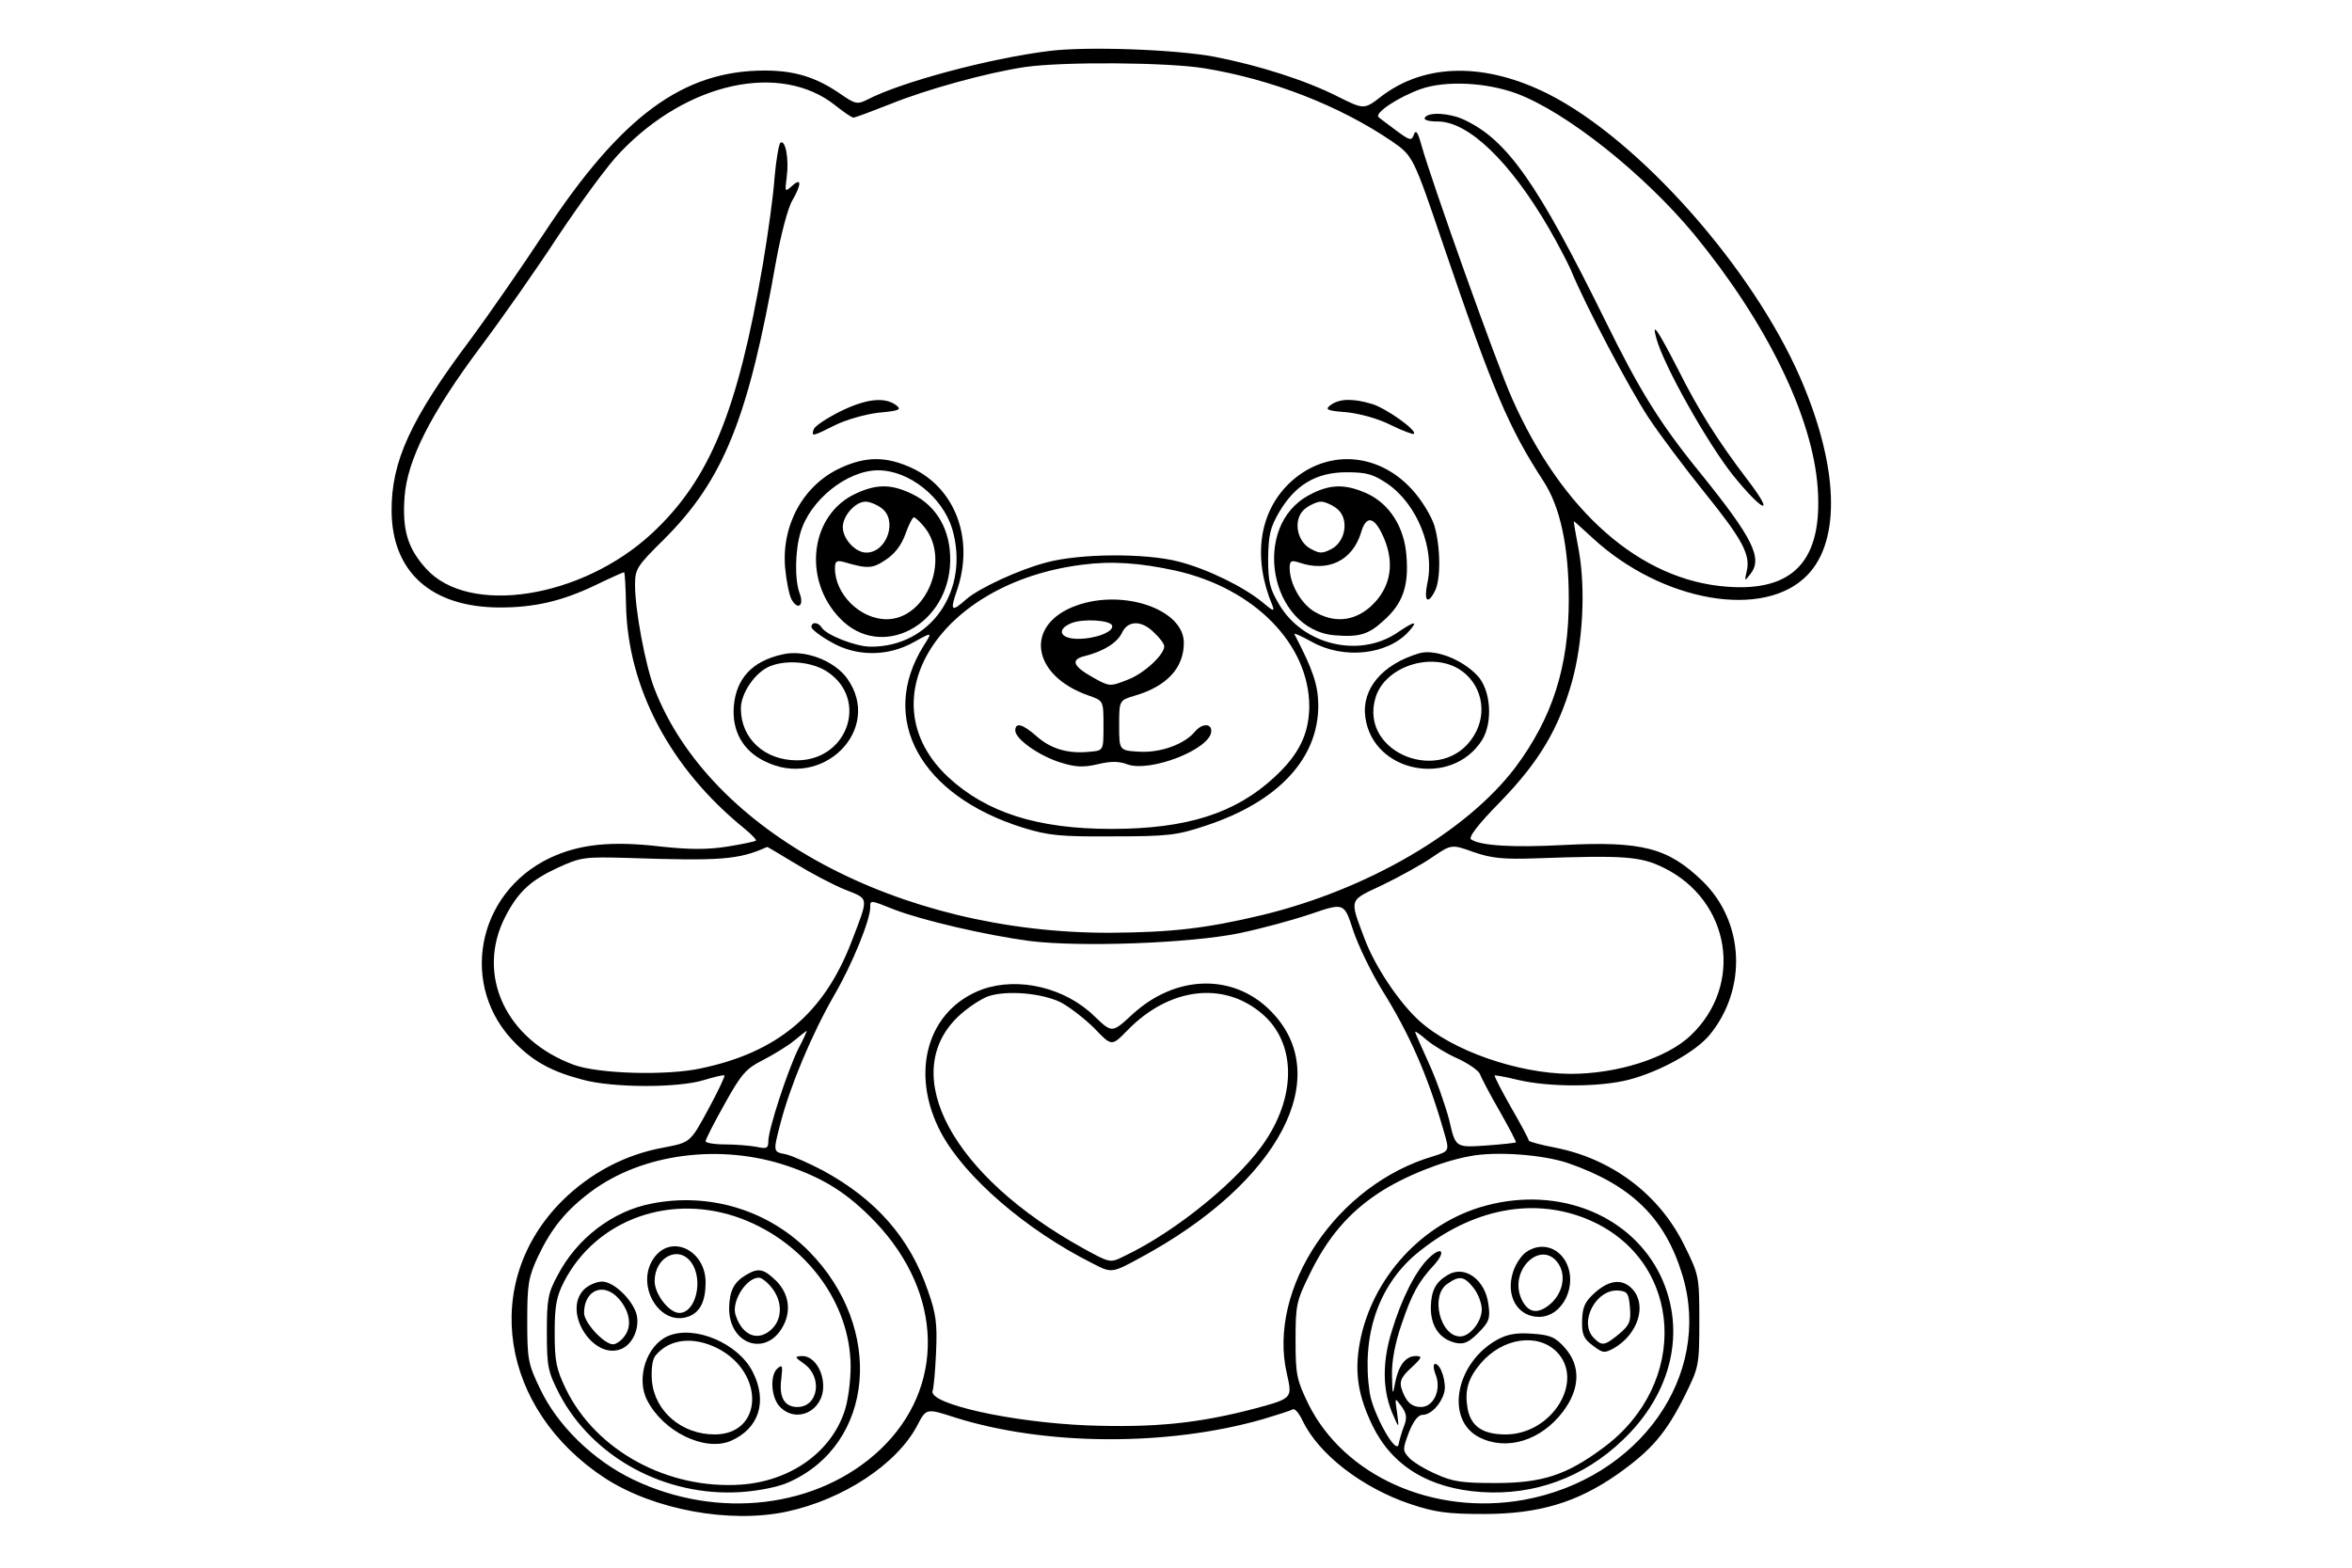
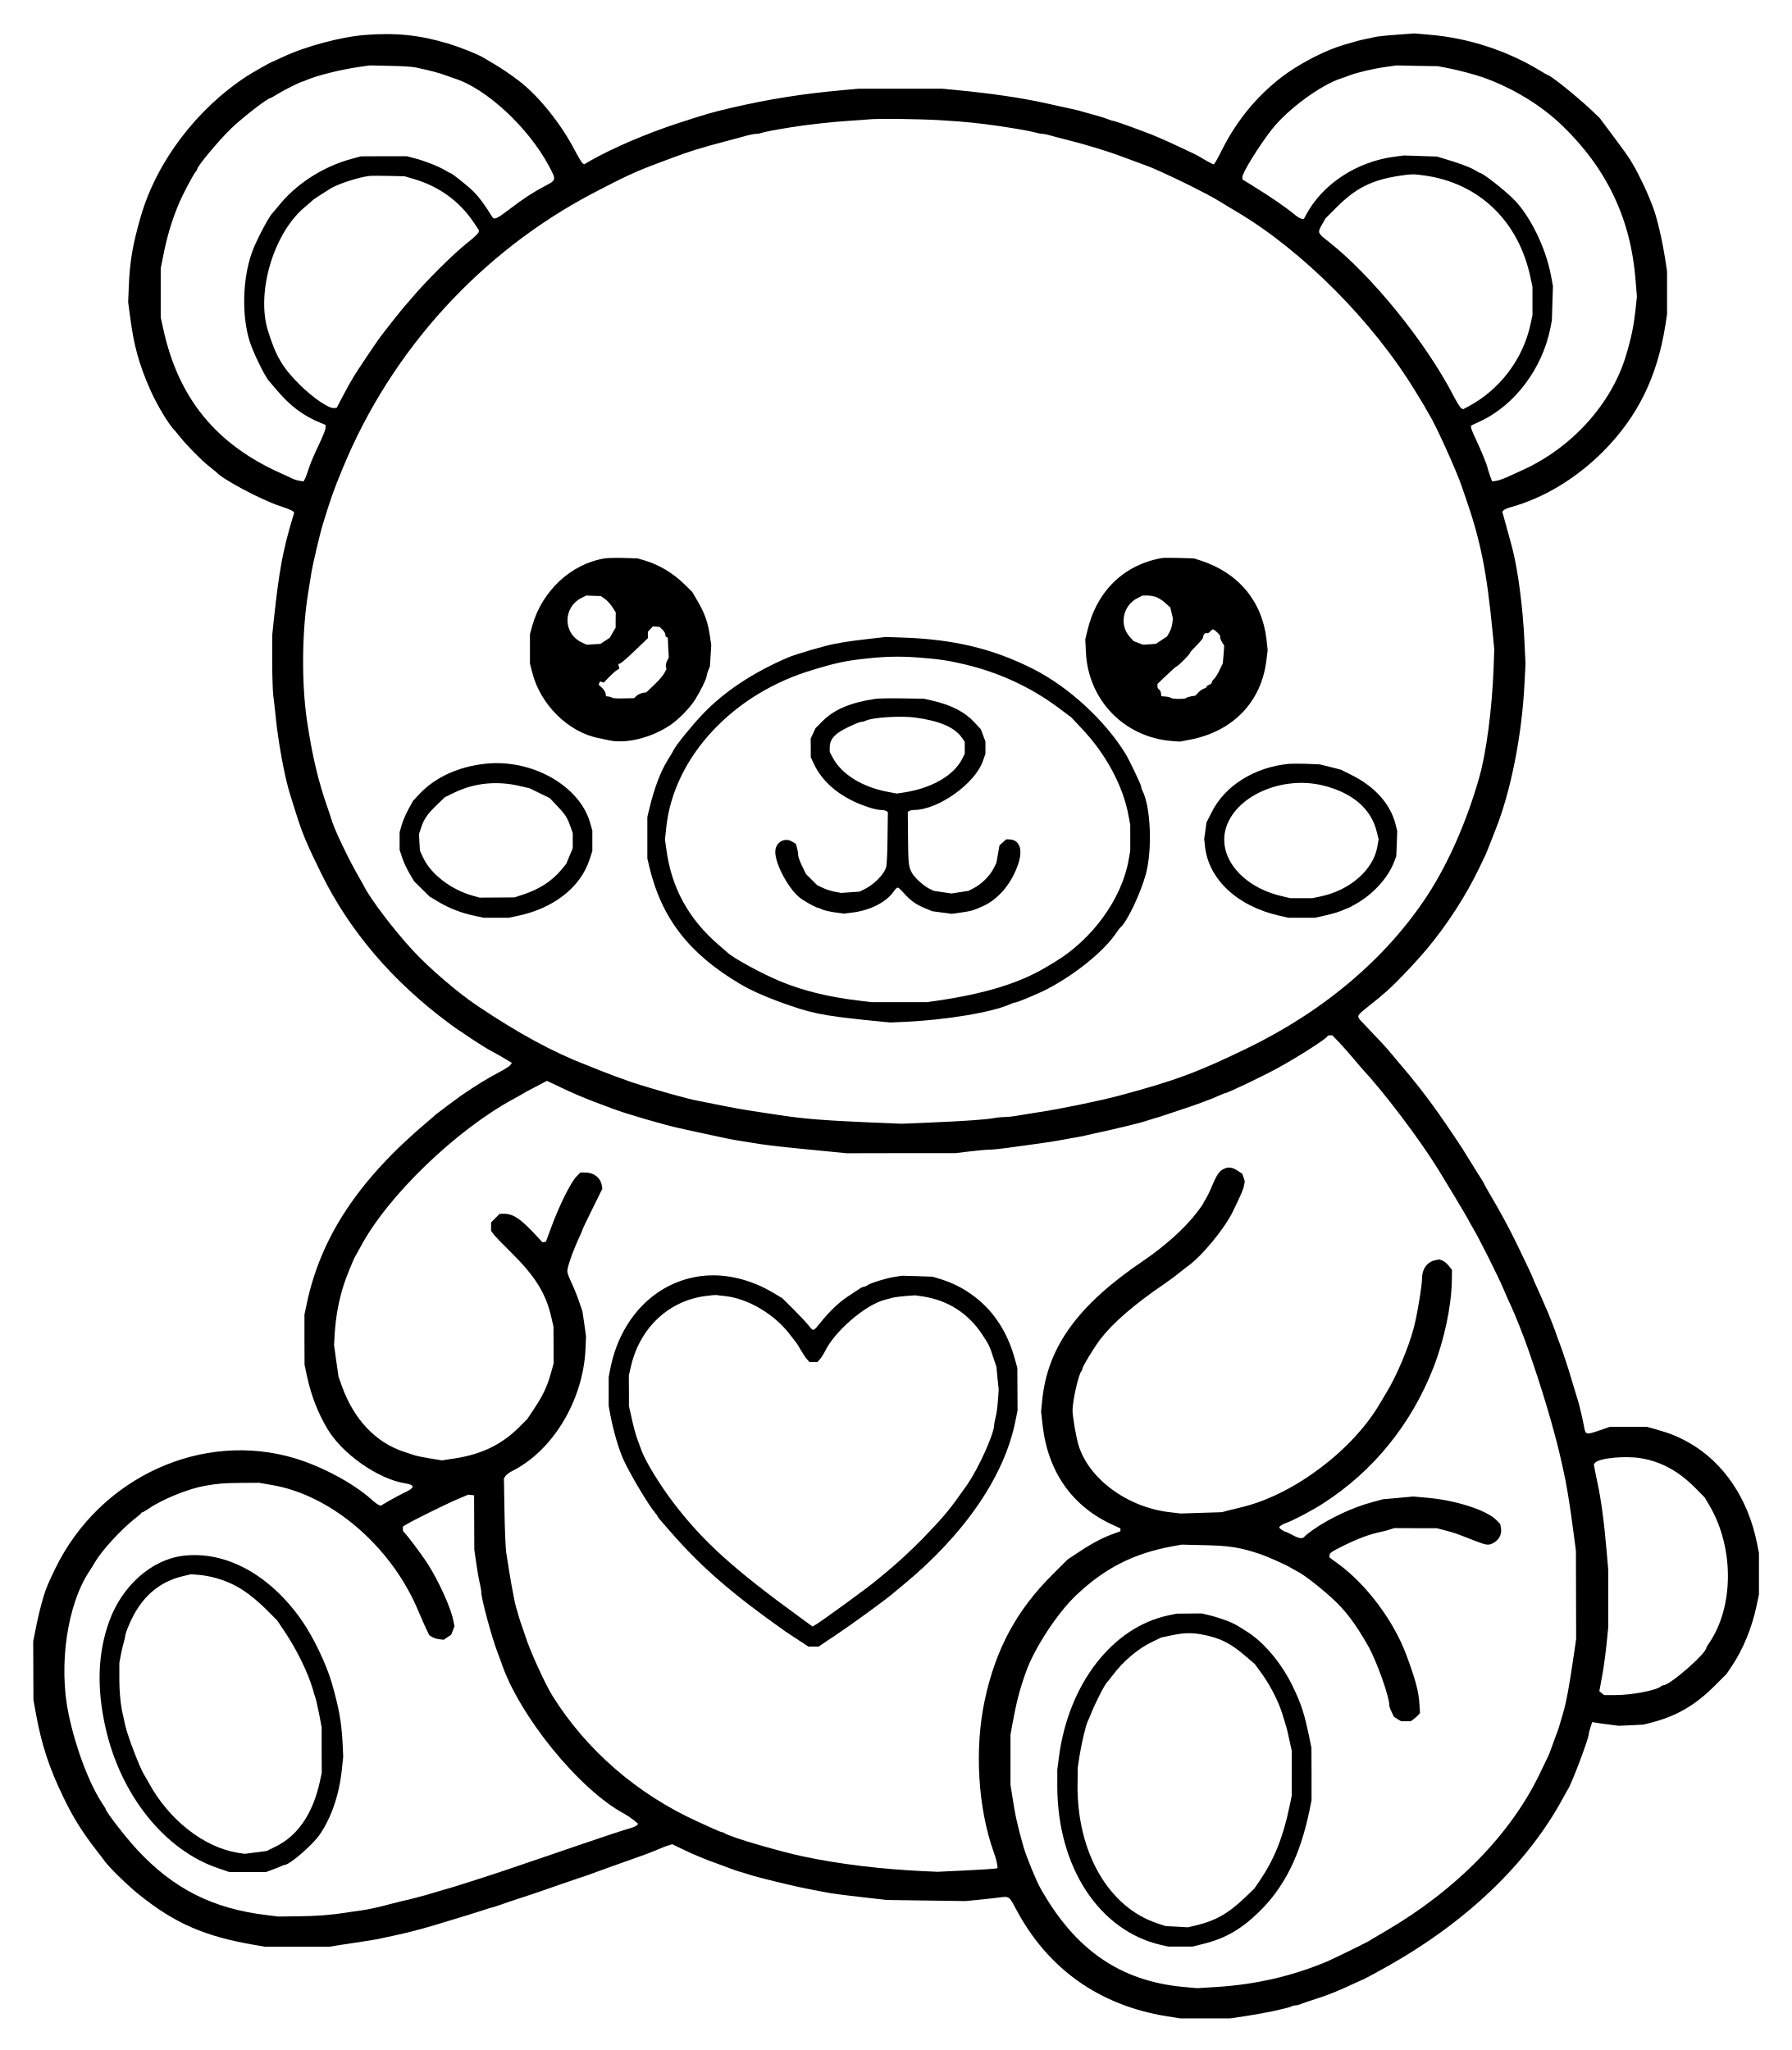
- <svg xmlns="http://www.w3.org/2000/svg" version="1.0" width="600pt" height="400pt" viewBox="0 0 600 400" preserveAspectRatio="xMidYMid meet">
-   <g transform="translate(0,400) scale(0.1,-0.1)" fill="#000000" stroke="none">
-     <path d="M2677 3870 c-154 -19 -380 -80 -464 -124 -26 -13 -31 -12 -70 15 -61 42 -116 59 -192 59 -209 0 -366 -116 -563 -415 -58 -88 -142 -209 -187 -270 -154 -205 -203 -313 -202 -439 1 -156 102 -246 277 -246 87 0 157 16 241 56 39 19 73 34 75 34 2 0 4 -37 5 -83 4 -212 113 -418 302 -571 18 -15 32 -29 29 -31 -2 -2 -34 -9 -72 -15 -50 -8 -96 -8 -170 0 -128 15 -208 6 -283 -29 -189 -90 -233 -330 -87 -474 47 -47 94 -72 171 -92 77 -21 243 -21 308 -1 27 8 51 14 53 12 2 -2 -17 -42 -42 -88 -45 -83 -45 -83 -113 -96 -99 -18 -187 -65 -259 -136 -209 -209 -158 -533 110 -708 124 -80 317 -116 463 -85 144 31 281 121 333 220 23 44 23 44 97 20 229 -72 541 -74 785 -4 37 11 71 22 76 25 5 3 16 -10 25 -29 41 -86 153 -172 276 -213 63 -21 95 -25 186 -25 140 0 238 29 342 102 86 61 123 104 171 200 36 73 37 77 37 191 0 114 -1 117 -38 192 -64 131 -186 222 -331 250 -36 7 -66 15 -66 18 0 3 -20 41 -45 84 -25 44 -44 81 -42 82 1 1 29 -4 62 -12 79 -18 206 -18 280 1 80 21 170 71 206 114 97 118 89 289 -18 393 -88 85 -154 102 -353 92 -131 -7 -212 -2 -237 14 -8 5 16 37 75 97 98 101 148 185 182 305 28 101 35 235 18 333 -8 42 -14 77 -13 77 1 0 22 -19 47 -42 177 -164 439 -210 549 -95 86 89 79 278 -18 502 -123 283 -412 608 -643 725 -161 81 -314 79 -425 -5 -45 -35 -45 -35 -113 -1 -81 41 -200 79 -313 101 -100 19 -327 27 -422 15z m394 -44 c172 -28 345 -95 479 -186 55 -38 55 -38 134 -271 124 -364 165 -461 253 -596 43 -66 65 -166 65 -303 0 -172 -42 -302 -137 -429 -125 -164 -377 -311 -646 -376 -143 -34 -230 -44 -388 -45 -539 -1 -1021 258 -1162 624 -23 60 -49 200 -49 263 0 41 4 48 74 117 152 152 215 308 286 711 12 66 30 135 41 153 24 42 24 60 0 38 -19 -17 -19 -16 -14 23 6 44 -3 95 -16 87 -4 -3 -11 -43 -15 -88 -3 -46 -17 -146 -30 -223 -65 -378 -136 -549 -283 -686 -179 -166 -467 -211 -576 -90 -47 52 -61 98 -55 183 7 95 67 213 194 383 54 72 144 200 200 286 57 85 127 181 157 211 171 179 409 230 548 119 21 -17 42 -31 46 -31 5 0 47 16 93 34 93 38 250 81 345 95 98 14 362 12 456 -3z m799 -65 c127 -48 323 -204 451 -358 185 -225 303 -465 316 -648 13 -184 -61 -265 -231 -252 -222 16 -421 192 -549 481 -39 87 -205 553 -231 646 -9 33 -14 40 -19 27 -6 -17 -10 -16 -44 9 -21 16 -42 31 -46 35 -12 10 49 51 108 72 63 22 167 17 245 -12z m50 -1951 c224 8 265 5 324 -24 171 -84 205 -299 69 -428 -61 -58 -187 -98 -307 -98 -134 1 -301 59 -385 135 -52 47 -114 140 -140 210 -39 104 -41 96 46 137 43 21 100 52 127 71 49 33 49 33 105 13 46 -16 76 -19 161 -16z m-1890 -14 c39 -24 96 -54 126 -66 62 -25 61 -16 15 -136 -70 -180 -187 -279 -383 -320 -87 -19 -261 -14 -324 9 -174 64 -251 230 -175 378 33 64 65 93 134 125 59 27 68 28 177 25 237 -8 284 -5 357 28 0 1 33 -19 73 -43z m252 -117 c70 -27 232 -65 345 -80 128 -16 409 -6 535 20 53 11 135 33 182 49 85 29 85 29 108 -42 13 -39 46 -107 73 -151 70 -112 117 -218 158 -361 15 -51 15 -51 -26 -64 -247 -72 -425 -338 -374 -556 14 -62 14 -62 -82 -88 -145 -38 -256 -49 -426 -43 -196 8 -406 55 -396 88 3 8 7 53 9 100 3 72 0 97 -21 156 -46 135 -133 233 -267 306 -36 19 -79 38 -96 42 -32 6 -32 6 -13 79 25 96 80 228 139 330 45 78 90 189 90 221 0 19 -1 19 62 -6z m-246 -356 c-27 -56 -76 -204 -76 -235 0 -18 -4 -20 -31 -14 -17 3 -53 6 -80 6 -27 0 -49 4 -49 8 0 5 22 48 49 96 42 76 55 90 97 111 27 14 63 36 79 49 17 14 31 25 33 26 1 0 -8 -21 -22 -47z m1685 -25 c27 -13 51 -30 54 -38 3 -8 25 -51 50 -94 25 -44 44 -80 42 -81 -1 -1 -36 -5 -78 -8 -76 -5 -76 -5 -92 65 -10 38 -33 104 -52 145 -19 42 -35 78 -35 80 0 3 14 -7 30 -21 17 -14 53 -36 81 -48z m-1712 -273 c94 -32 154 -70 224 -143 174 -183 179 -423 12 -581 -158 -149 -413 -180 -630 -76 -102 49 -193 138 -237 231 -31 64 -33 76 -33 174 0 93 3 111 27 163 34 72 71 118 135 166 131 98 331 124 502 66z m1992 7 c161 -56 247 -140 291 -286 77 -255 -109 -519 -405 -573 -231 -41 -459 61 -550 246 -29 60 -32 74 -32 161 0 91 2 100 37 171 45 92 99 155 175 205 62 41 160 81 233 94 66 13 187 4 251 -18z" />
-     <path d="M2143 2950 c-34 -17 -64 -37 -67 -45 -7 -20 -4 -19 54 10 28 14 77 28 111 32 55 5 60 8 44 20 -30 21 -77 15 -142 -17z" />
-     <path d="M3395 2967 c-16 -12 -11 -15 42 -19 35 -4 81 -17 112 -33 29 -14 55 -24 58 -22 8 9 -69 64 -106 76 -50 15 -83 14 -106 -2z" />
-     <path d="M2144 2806 c-95 -44 -151 -146 -141 -256 3 -32 10 -67 16 -79 16 -29 33 -17 21 15 -13 34 -12 108 2 155 24 83 119 159 198 159 79 0 164 -68 189 -149 46 -156 -54 -302 -208 -301 -38 0 -114 30 -125 49 -9 14 -26 15 -26 1 0 -5 21 -22 48 -37 65 -39 147 -39 214 -1 47 26 47 26 24 -10 -116 -186 -9 -382 254 -464 65 -20 95 -23 230 -22 140 0 163 3 235 27 186 61 289 172 288 309 -1 51 -13 88 -61 180 -2 4 18 -5 45 -20 81 -45 193 -33 247 27 25 28 15 27 -29 -3 -97 -66 -241 -32 -302 72 -24 40 -28 58 -28 118 1 58 5 78 28 117 41 70 95 102 172 102 52 0 68 -5 104 -29 77 -53 122 -167 102 -255 -9 -44 1 -55 19 -20 16 29 15 115 -1 168 -7 23 -32 65 -56 91 -89 99 -225 105 -317 14 -75 -75 -90 -190 -40 -309 6 -16 2 -15 -25 8 -47 39 -140 85 -214 104 -84 22 -252 21 -337 -2 -70 -18 -173 -66 -205 -94 -38 -34 -42 -30 -24 22 45 130 -3 261 -115 313 -65 30 -117 30 -182 0z m855 -262 c201 -45 341 -188 341 -347 -1 -70 -26 -122 -89 -180 -99 -92 -223 -132 -416 -132 -189 0 -319 42 -416 132 -211 197 -22 496 341 542 75 10 148 5 239 -15z" />
-     <path d="M2746 2455 c-134 -48 -116 -179 32 -230 37 -13 37 -13 37 -77 0 -63 0 -63 -34 -66 -56 -6 -99 7 -135 38 -37 33 -56 38 -56 16 0 -22 63 -66 117 -82 38 -12 58 -12 93 -4 33 8 54 8 75 0 59 -22 215 39 215 85 0 20 -24 19 -41 -1 -27 -33 -88 -55 -142 -52 -52 3 -52 3 -52 67 0 64 0 64 40 76 82 24 125 71 125 135 0 85 -154 138 -274 95z m91 -51 c5 -16 -42 -34 -87 -34 -46 0 -56 24 -17 40 29 12 99 8 104 -6z m108 -19 c14 -13 25 -28 25 -34 0 -22 -53 -71 -95 -86 -43 -17 -45 -17 -86 6 -52 29 -59 46 -22 55 48 12 83 34 95 59 15 33 51 33 83 0z" />
-     <path d="M2184 2741 c-117 -53 -138 -219 -41 -319 105 -109 279 -17 281 148 1 76 -33 137 -94 168 -54 27 -92 28 -146 3z m64 -37 c43 -30 15 -114 -38 -114 -28 0 -60 35 -60 65 0 29 32 65 58 65 10 0 28 -7 40 -16z m111 -50 c66 -83 3 -234 -97 -234 -68 0 -132 64 -132 130 0 18 4 21 23 16 61 -18 73 -17 107 6 23 15 40 38 50 66 8 23 18 42 21 42 4 0 17 -12 28 -26z" />
-     <path d="M3340 2737 c-150 -79 -101 -344 65 -358 63 -5 86 2 124 37 49 43 65 88 59 164 -5 75 -43 134 -101 161 -56 25 -95 24 -147 -4z m68 -33 c34 -23 27 -83 -10 -104 -25 -13 -31 -13 -55 0 -38 21 -45 81 -11 104 12 9 29 16 38 16 9 0 26 -7 38 -16z m116 -63 c37 -73 26 -141 -29 -190 -43 -37 -93 -41 -143 -11 -34 21 -62 71 -62 111 0 18 4 20 23 14 74 -26 137 4 159 76 12 42 31 42 52 0z" />
-     <path d="M1995 2330 c-76 -17 -117 -61 -123 -132 -5 -63 23 -113 78 -140 148 -75 304 81 211 211 -33 46 -110 75 -166 61z m117 -45 c104 -71 50 -225 -79 -225 -83 0 -143 56 -143 132 0 40 37 93 74 108 44 18 110 11 148 -15z" />
-     <path d="M3620 2333 c-94 -28 -147 -91 -137 -163 19 -142 220 -181 298 -58 28 46 22 128 -12 164 -39 42 -110 69 -149 57z m100 -39 c59 -35 77 -111 40 -171 -78 -129 -294 -46 -251 97 23 77 137 117 211 74z" />
-     <path d="M3635 3700 c-4 -6 9 -10 33 -10 78 0 184 -102 283 -272 22 -38 47 -86 56 -106 38 -93 150 -304 198 -377 29 -44 93 -129 142 -190 97 -120 119 -160 109 -202 -6 -27 -6 -27 9 -8 32 40 8 90 -125 255 -106 130 -157 213 -245 392 -172 349 -249 460 -359 512 -38 18 -92 21 -101 6z" />
-     <path d="M4225 3138 c18 -69 132 -271 197 -352 78 -96 108 -104 35 -9 -76 100 -125 178 -177 282 -51 99 -67 123 -55 79z" />
-     <path d="M2507 1476 c-141 -51 -188 -213 -106 -367 61 -113 216 -247 385 -332 50 -26 50 -26 125 15 353 191 496 463 330 629 -95 96 -242 92 -352 -9 -52 -48 -52 -48 -96 -6 -75 74 -194 102 -286 70z m200 -34 c22 -12 60 -41 85 -66 44 -46 44 -46 84 -5 106 109 245 127 344 42 84 -72 88 -202 10 -321 -64 -99 -229 -234 -362 -297 -36 -18 -36 -18 -105 20 -333 184 -473 443 -319 591 23 22 58 45 77 52 48 16 138 8 186 -16z" />
-     <path d="M1662 929 c-99 -19 -191 -89 -240 -184 -24 -44 -27 -61 -27 -145 0 -88 3 -100 32 -157 85 -162 271 -263 464 -250 44 3 95 13 121 25 219 97 245 393 52 589 -105 106 -255 151 -402 122z m231 -39 c164 -63 276 -215 277 -376 0 -39 -7 -91 -16 -116 -35 -104 -138 -177 -263 -186 -187 -13 -370 86 -447 243 -25 52 -29 71 -29 145 0 70 5 93 24 130 83 160 275 228 454 160z" />
-     <path d="M1671 794 c-54 -68 10 -181 86 -153 29 11 43 39 43 87 0 80 -84 123 -129 66z m93 -16 c31 -44 11 -128 -31 -128 -26 0 -63 48 -63 81 0 62 62 93 94 47z" />
-     <path d="M1905 748 c-33 -19 -44 -41 -45 -86 0 -94 96 -125 138 -45 21 39 14 82 -17 114 -32 31 -45 35 -76 17z m64 -34 c27 -34 27 -78 1 -104 -34 -34 -75 -20 -93 33 -13 34 26 97 59 97 7 0 22 -12 33 -26z" />
-     <path d="M1490 710 c-57 -57 25 -184 97 -151 28 13 45 53 37 87 -10 37 -58 84 -88 84 -14 0 -35 -9 -46 -20z m87 -22 c29 -32 36 -70 17 -96 -8 -12 -22 -22 -30 -22 -23 0 -74 55 -74 80 0 58 49 79 87 38z" />
-     <path d="M1704 591 c-55 -24 -82 -108 -53 -164 41 -80 146 -131 212 -104 73 31 96 101 57 177 -37 73 -149 120 -216 91z m126 -31 c122 -62 117 -220 -7 -220 -84 0 -153 59 -160 137 -2 30 1 54 9 64 35 43 96 50 158 19z" />
-     <path d="M2053 519 c46 -35 34 -109 -19 -109 -33 0 -47 25 -41 71 4 34 3 38 -9 28 -21 -17 -17 -76 6 -99 43 -43 110 -10 110 53 0 41 -25 77 -53 77 -21 -1 -21 -2 6 -21z" />
-     <path d="M3791 924 c-162 -43 -291 -184 -322 -349 -14 -76 -5 -135 32 -212 50 -103 144 -161 278 -170 135 -9 261 37 361 133 125 119 162 278 97 417 -74 156 -259 231 -446 181z m268 -39 c236 -106 252 -416 31 -579 -94 -70 -156 -90 -275 -90 -83 0 -109 3 -152 23 -28 12 -59 31 -69 42 -16 18 -16 21 0 64 12 30 24 45 35 45 21 0 46 26 55 56 7 24 -8 74 -23 74 -5 0 -5 -12 2 -29 14 -38 -6 -81 -38 -81 -25 0 -39 14 -50 48 -5 18 0 29 25 52 28 26 29 30 12 30 -26 0 -44 -23 -53 -68 -6 -34 -7 -33 -8 19 -1 36 8 82 24 129 27 80 44 110 83 152 31 34 21 50 -12 19 -34 -32 -71 -105 -96 -189 -25 -81 -23 -154 5 -215 14 -32 14 -32 9 8 -6 40 -6 40 11 17 13 -18 15 -29 7 -50 -6 -15 -12 -36 -14 -47 -6 -30 -66 79 -74 132 -21 143 21 270 117 352 141 118 305 150 448 86z" />
-     <path d="M3893 805 c-12 -8 -27 -31 -33 -50 -20 -61 11 -115 66 -115 62 0 101 84 67 143 -22 37 -65 47 -100 22z m83 -30 c21 -33 9 -80 -27 -107 -30 -22 -52 -16 -68 18 -33 74 52 154 95 89z" />
-     <path d="M3695 748 c-33 -19 -44 -41 -45 -84 0 -48 22 -80 62 -90 22 -5 34 0 59 25 28 28 31 37 26 73 -8 62 -59 100 -102 76z m64 -34 c12 -15 21 -40 21 -55 0 -31 -30 -69 -55 -69 -51 0 -77 104 -33 134 31 22 43 20 67 -10z" />
-     <path d="M4069 702 c-26 -23 -32 -37 -33 -71 -1 -36 4 -47 27 -64 26 -20 30 -20 54 -7 61 35 85 109 48 150 -25 28 -59 25 -96 -8z m89 -38 c3 -36 -1 -45 -28 -68 -37 -30 -43 -31 -64 -10 -40 40 6 127 64 121 22 -2 25 -8 28 -43z" />
-     <path d="M3820 582 c-107 -59 -134 -204 -47 -249 70 -36 158 -9 214 65 44 58 46 117 5 163 -24 27 -37 33 -83 36 -40 3 -63 -1 -89 -15z m151 -31 c73 -74 -12 -211 -130 -211 -58 0 -88 20 -97 65 -8 46 0 77 33 116 55 65 145 79 194 30z" />
+ <svg xmlns="http://www.w3.org/2000/svg" version="1.0" width="1645.00" height="1883.00" viewBox="76.00 1021.00 1645.00 1883.00" preserveAspectRatio="xMidYMid meet">
+   <g transform="translate(0,3900) scale(0.1,-0.1)" fill="#000000" stroke="none">
+     <path d="M4115 28469 c-224 -17 -551 -105 -758 -203 -54 -25 -100 -46 -101 -46 -8 0 -175 -95 -226 -128 -463 -301 -830 -785 -976 -1287 -75 -258 -102 -415 -111 -645 l-6 -145 18 -135 c33 -260 82 -438 186 -673 63 -142 175 -327 229 -377 3 -3 23 -27 45 -55 62 -78 194 -212 265 -268 36 -28 67 -54 70 -57 57 -64 405 -249 575 -306 61 -20 116 -42 124 -49 l13 -13 -10 -33 c-95 -315 -128 -496 -177 -949 l-15 -145 0 -242 c0 -133 5 -275 10 -315 6 -40 14 -118 20 -173 23 -243 83 -571 135 -735 8 -25 30 -95 49 -156 62 -199 99 -288 237 -569 260 -528 655 -991 1174 -1375 33 -25 68 -49 76 -55 9 -5 68 -44 130 -87 63 -42 141 -91 174 -108 33 -18 91 -50 128 -72 l68 -41 -13 -19 c-7 -11 -55 -41 -106 -68 -105 -55 -213 -121 -352 -217 -37 -26 -224 -166 -230 -172 -3 -3 -34 -31 -70 -61 -639 -538 -988 -1066 -1116 -1690 l-18 -85 0 -230 1 -230 21 -100 c41 -188 98 -335 189 -490 137 -230 463 -459 713 -500 93 -15 92 -40 -3 -84 -39 -19 -106 -54 -146 -78 l-75 -44 -20 9 c-12 5 -42 28 -68 52 -163 145 -445 297 -693 373 -854 260 -1796 -170 -2205 -1006 -65 -133 -88 -188 -110 -262 -26 -87 -52 -192 -72 -295 l-23 -115 1 -270 1 -270 22 -120 c51 -285 122 -504 254 -775 89 -185 170 -314 301 -484 34 -43 70 -90 80 -105 45 -60 208 -219 306 -298 333 -269 610 -390 1068 -468 l93 -16 297 0 298 0 100 16 c54 8 146 22 204 31 58 9 123 19 145 24 22 5 85 19 140 30 55 12 123 28 150 35 28 8 79 21 115 30 36 10 83 23 105 30 22 7 65 20 95 29 104 30 355 108 382 118 14 5 41 14 60 18 18 5 53 16 78 25 25 10 106 37 180 61 74 24 180 59 235 79 55 20 172 60 260 90 89 29 172 58 185 64 26 10 212 77 365 131 98 34 153 55 200 75 71 30 92 38 120 46 l29 9 95 -46 c91 -45 235 -104 331 -137 25 -9 70 -26 100 -37 30 -12 69 -25 85 -30 17 -4 57 -16 90 -27 87 -29 415 -109 560 -136 44 -9 107 -21 140 -27 74 -14 147 -24 385 -51 l185 -21 360 -5 361 -5 114 11 c63 6 149 16 190 21 99 13 97 15 159 -102 291 -551 765 -888 1387 -988 l124 -20 227 0 228 0 160 24 c164 25 375 70 406 87 10 5 27 9 38 9 11 0 35 6 53 14 18 8 80 29 138 47 104 33 209 75 355 144 42 19 77 35 79 35 3 0 145 77 221 120 730 412 1285 945 1610 1545 21 39 41 75 45 80 32 46 190 464 190 503 0 7 7 36 16 64 l17 50 36 -6 c20 -4 74 -11 121 -17 l85 -11 115 5 115 6 77 20 c226 59 397 158 574 335 l111 111 52 78 c99 148 179 343 222 542 l23 110 0 190 0 190 -18 90 c-82 410 -307 743 -624 923 -105 59 -173 86 -311 125 l-76 21 -170 0 -170 0 -93 -32 c-129 -44 -131 -44 -146 43 -4 22 -16 78 -27 125 -19 78 -26 105 -64 225 -7 22 -20 67 -30 100 -22 76 -77 243 -105 315 -12 30 -25 66 -29 80 -8 26 -56 149 -71 185 -46 108 -87 201 -111 253 -16 34 -29 64 -29 67 0 6 -66 147 -148 315 -72 149 -158 308 -259 478 -24 41 -43 76 -43 78 0 2 -12 23 -27 47 -15 23 -32 50 -38 59 -5 10 -36 59 -68 110 -32 51 -63 102 -70 113 -20 32 -149 224 -217 320 -107 153 -240 322 -364 465 -12 14 -44 52 -71 85 -44 53 -91 104 -262 283 -56 58 -56 60 34 132 169 134 217 177 340 304 70 72 168 180 217 239 187 224 360 492 480 742 26 55 51 107 55 115 5 8 25 58 45 110 20 52 43 111 51 130 139 347 241 862 265 1328 l10 194 -10 211 c-14 309 -61 665 -114 862 -8 28 -31 112 -51 187 l-38 137 11 13 c6 7 32 19 59 27 309 85 606 264 855 513 317 319 496 682 572 1158 l16 105 0 197 0 197 -15 98 c-31 199 -79 402 -119 503 -45 114 -63 154 -103 235 -24 50 -50 99 -56 110 -7 11 -25 43 -41 70 -16 28 -87 127 -157 220 l-127 170 -73 70 c-132 125 -380 325 -404 325 -2 0 -33 17 -68 39 -303 185 -660 302 -1019 332 l-138 12 -162 -12 c-90 -6 -181 -16 -203 -21 -22 -6 -62 -15 -90 -20 -47 -9 -76 -17 -200 -54 -151 -45 -352 -145 -508 -253 -248 -173 -461 -422 -603 -707 -37 -75 -72 -136 -77 -136 -8 0 -60 28 -142 77 -21 12 -29 16 -155 75 -146 69 -256 117 -350 151 -168 63 -266 97 -278 97 -6 0 -26 6 -44 14 -18 7 -59 21 -91 30 -31 8 -83 23 -115 32 -31 9 -63 18 -70 20 -7 2 -65 15 -130 29 -64 14 -146 32 -182 40 -215 47 -488 87 -800 117 l-135 13 -385 0 -385 0 -145 -13 c-369 -33 -682 -83 -1030 -164 -163 -38 -223 -55 -478 -138 -289 -94 -607 -230 -817 -350 l-49 -29 -15 8 c-7 5 -40 59 -72 120 -127 245 -334 502 -514 639 -79 60 -157 113 -230 156 -44 26 -87 51 -95 56 -47 30 -212 96 -329 131 -255 77 -477 100 -756 78z m465 -299 c130 -28 219 -51 270 -71 30 -11 67 -24 82 -29 293 -91 680 -450 870 -806 69 -130 69 -127 -47 -188 -102 -54 -191 -112 -319 -210 -125 -94 -138 -99 -162 -58 -60 98 -116 174 -166 223 -52 52 -199 169 -212 169 -3 0 -27 13 -53 29 -62 36 -188 85 -278 108 l-70 18 -210 0 -210 -1 -85 -23 c-264 -71 -512 -231 -675 -436 -22 -27 -43 -52 -46 -55 -27 -21 -117 -185 -174 -315 -114 -262 -124 -672 -23 -924 33 -81 44 -104 86 -189 26 -51 56 -102 67 -115 11 -12 45 -52 75 -88 127 -150 243 -237 408 -305 l42 -17 0 -28 c0 -15 -29 -86 -63 -157 -35 -72 -74 -163 -87 -203 -13 -41 -30 -87 -37 -103 l-15 -28 -38 6 c-21 3 -51 13 -67 21 -15 8 -55 26 -88 41 -608 267 -958 694 -1097 1339 l-22 100 0 225 0 225 18 90 c39 203 83 349 153 515 34 79 128 257 149 281 8 8 14 19 14 23 0 28 200 267 315 378 108 103 334 278 361 278 2 0 32 17 66 38 58 36 212 112 224 112 3 0 20 6 37 14 96 42 312 96 483 121 l99 14 185 -4 c102 -1 210 -8 240 -15z m9465 -3 c96 -18 260 -61 335 -88 272 -96 536 -257 731 -446 409 -396 627 -859 670 -1418 l12 -149 -12 -116 c-17 -153 -38 -258 -88 -425 -133 -445 -498 -849 -953 -1054 -41 -19 -104 -47 -140 -64 -36 -16 -81 -32 -101 -34 l-36 -5 -21 59 c-12 33 -22 65 -22 70 0 16 -66 175 -110 267 -22 45 -40 90 -40 100 l0 17 88 41 c313 147 564 480 639 848 l15 75 5 158 5 159 -17 91 c-46 257 -195 562 -350 713 -89 87 -277 234 -300 234 -2 0 -26 13 -53 29 -45 27 -155 67 -292 107 l-54 16 -151 5 -150 5 -85 -11 c-348 -44 -664 -251 -815 -534 l-20 -37 -19 0 c-11 0 -40 17 -65 38 -89 73 -217 161 -403 276 l-78 48 0 23 c0 38 152 285 267 432 146 188 454 414 643 474 14 4 48 16 75 27 74 27 215 61 330 77 l100 14 190 -4 190 -3 80 -15z m-4635 -482 c216 -13 342 -26 540 -55 153 -23 266 -43 314 -56 27 -8 60 -14 72 -14 12 0 44 -6 70 -14 27 -8 99 -27 159 -42 143 -35 351 -98 465 -140 50 -18 229 -84 271 -100 20 -7 72 -29 115 -49 44 -20 104 -48 134 -62 57 -26 177 -86 292 -146 37 -19 111 -61 163 -94 53 -32 104 -62 113 -68 605 -358 1255 -1012 1643 -1653 24 -40 52 -85 61 -100 10 -15 21 -34 25 -42 4 -8 23 -42 43 -75 61 -101 242 -501 290 -640 9 -27 26 -77 38 -110 137 -393 195 -676 248 -1224 l17 -174 -6 -176 c-14 -369 -67 -778 -133 -1006 -114 -401 -282 -782 -472 -1075 -376 -577 -951 -1066 -1657 -1408 -457 -222 -662 -298 -1180 -437 -178 -47 -542 -122 -730 -150 -66 -10 -152 -24 -192 -31 -40 -8 -94 -14 -121 -14 -26 0 -73 -4 -103 -10 -75 -14 -278 -28 -588 -41 l-263 -11 -287 12 c-414 18 -609 33 -816 65 -49 7 -139 21 -200 30 -138 20 -246 40 -405 72 -69 14 -143 29 -165 33 -22 4 -60 12 -85 19 -25 7 -72 20 -105 28 -88 23 -352 101 -415 123 -107 37 -217 78 -296 110 -43 18 -99 40 -124 50 -297 113 -624 291 -997 542 -176 117 -444 348 -589 505 -173 186 -396 480 -451 593 -4 8 -19 36 -34 61 -107 183 -244 470 -269 564 -5 17 -20 64 -35 105 -84 242 -136 462 -185 785 -52 348 -48 829 11 1185 11 69 24 148 28 175 13 81 80 367 106 450 81 262 96 304 185 520 445 1078 1264 1978 2295 2520 295 154 391 199 595 275 47 18 103 39 125 47 157 60 281 98 495 154 85 22 177 47 204 55 26 7 61 14 76 14 16 0 40 4 53 9 23 9 136 30 272 52 149 24 383 50 530 59 88 6 174 12 190 14 82 8 457 4 665 -9z m4425 -506 c508 -68 874 -420 982 -944 l17 -80 0 -130 0 -130 -18 -83 c-68 -319 -282 -602 -570 -755 l-49 -26 -17 9 c-9 5 -41 55 -70 112 -253 491 -751 1106 -1147 1417 -105 82 -105 83 -61 160 l32 56 101 101 c177 177 322 250 575 289 112 17 131 17 225 4z m-9272 -34 c232 -68 421 -206 553 -406 l43 -65 -5 -20 c-4 -10 -47 -52 -98 -91 -135 -107 -383 -354 -521 -518 -32 -38 -62 -72 -65 -75 -7 -6 -183 -228 -222 -281 -34 -46 -205 -301 -237 -354 -30 -49 -56 -95 -114 -205 l-44 -85 -23 -3 c-48 -8 -195 93 -321 218 -155 154 -216 259 -289 495 -108 351 53 892 337 1131 32 27 65 55 73 63 8 8 44 33 80 55 36 23 74 47 85 54 70 43 260 105 360 116 22 2 103 2 180 0 l140 -3 88 -26z m8493 -7927 c33 -35 92 -101 131 -148 39 -47 80 -94 90 -105 190 -204 511 -627 681 -900 62 -99 282 -466 282 -470 0 -2 20 -39 45 -81 62 -104 233 -446 285 -569 23 -55 51 -118 62 -140 35 -72 124 -295 163 -410 13 -38 35 -101 48 -140 43 -123 125 -386 162 -520 56 -203 68 -250 104 -410 39 -172 64 -322 107 -650 l17 -130 1 -405 1 -405 -18 -125 c-42 -289 -71 -450 -99 -545 -16 -55 -33 -113 -38 -130 -4 -16 -18 -55 -30 -85 -11 -30 -30 -82 -42 -115 -11 -33 -26 -71 -34 -85 -7 -14 -40 -83 -74 -154 -267 -555 -767 -1066 -1415 -1444 -77 -45 -147 -86 -155 -92 -32 -19 -318 -159 -380 -186 -321 -135 -654 -212 -1015 -235 l-180 -11 -125 11 c-585 55 -999 342 -1318 913 -38 68 -129 291 -152 373 -59 211 -73 273 -105 476 l-15 96 0 229 0 229 15 85 c41 222 69 331 130 500 79 218 287 534 456 695 263 250 527 385 883 451 l88 16 207 -5 c229 -5 323 -19 503 -78 70 -23 240 -98 288 -127 19 -12 51 -29 70 -39 55 -28 206 -144 311 -241 125 -114 211 -227 329 -432 81 -140 200 -473 200 -559 0 -8 9 -34 21 -57 l20 -43 33 -21 33 -20 44 0 45 0 24 17 c14 10 33 27 43 38 l18 20 -5 80 c-7 118 -35 225 -122 458 -116 310 -365 644 -625 833 l-79 58 0 16 c0 26 12 34 130 93 137 67 236 104 345 127 22 4 58 14 80 21 l40 13 195 -1 195 0 80 -21 c89 -24 83 -22 248 -86 130 -51 144 -53 190 -30 55 29 82 82 71 143 l-7 34 -36 36 c-90 90 -373 181 -629 203 l-133 12 -139 -13 -138 -12 -93 -25 c-185 -49 -399 -149 -555 -259 -33 -24 -66 -50 -73 -59 -19 -23 -49 -19 -111 14 -30 17 -59 30 -65 30 -5 0 -21 9 -35 19 l-24 19 11 14 c7 7 29 20 50 27 72 26 238 113 348 184 458 295 807 726 1010 1247 98 251 163 557 168 785 l2 110 -28 36 c-15 20 -41 42 -57 49 l-30 12 -36 -7 c-75 -14 -124 -79 -124 -166 0 -66 -47 -351 -77 -459 -50 -187 -158 -441 -254 -598 -24 -40 -48 -81 -54 -90 -248 -428 -783 -833 -1255 -952 -47 -11 -111 -27 -142 -35 l-57 -15 -188 -6 -188 -6 -95 11 c-392 42 -753 307 -846 620 -22 76 -54 260 -54 316 0 88 55 330 81 360 5 5 9 15 9 22 0 19 114 206 166 273 117 151 310 318 584 505 47 32 108 77 135 100 28 22 61 48 73 57 132 90 347 349 426 513 76 157 94 199 101 237 l7 37 -11 34 -12 35 -37 25 c-47 32 -83 40 -119 26 -55 -21 -75 -49 -133 -189 -12 -29 -33 -71 -46 -92 -13 -21 -24 -40 -24 -43 0 -4 -27 -41 -59 -83 -110 -144 -294 -309 -490 -442 -603 -408 -881 -792 -930 -1285 l-10 -100 14 -125 c49 -431 273 -749 648 -918 l67 -31 0 -13 0 -13 -52 -19 c-101 -35 -203 -88 -318 -164 l-115 -76 -141 -141 c-326 -324 -518 -679 -619 -1146 -97 -448 -65 -993 82 -1404 14 -38 28 -87 30 -107 l5 -37 -23 -5 c-13 -2 -137 -10 -276 -17 l-251 -12 -139 6 c-389 19 -760 64 -1088 133 -98 20 -236 56 -420 109 -143 40 -296 93 -310 106 -5 5 -15 9 -21 9 -7 0 -45 15 -86 34 -40 18 -103 47 -141 64 -553 251 -1020 655 -1332 1153 -68 109 -208 416 -250 549 -10 30 -23 71 -31 90 -7 19 -20 60 -29 90 -8 30 -20 69 -25 85 -17 56 -58 285 -91 505 -6 41 -13 211 -16 377 l-5 303 14 22 c9 13 35 33 60 45 374 187 652 647 675 1118 l5 120 -16 115 -17 115 -31 90 c-16 50 -48 127 -69 172 -22 45 -39 92 -39 105 0 42 50 183 111 316 16 34 29 65 29 68 0 4 41 90 91 191 l91 184 -6 34 c-13 69 -73 115 -151 115 l-45 0 -38 -39 c-52 -55 -158 -268 -232 -471 l-46 -125 -16 -3 -16 -3 -39 42 c-163 178 -231 224 -327 220 l-28 -1 -39 -39 -39 -39 0 -38 0 -39 18 -26 c9 -15 83 -91 163 -170 223 -220 321 -377 371 -593 l21 -91 1 -170 0 -170 -21 -76 c-36 -130 -73 -210 -148 -324 l-73 -110 -72 -72 c-161 -161 -345 -251 -593 -289 l-118 -18 -112 18 c-62 10 -128 24 -147 31 -19 7 -60 20 -90 30 -258 84 -460 297 -569 600 l-32 89 -21 146 -20 145 6 105 c10 160 37 305 85 455 21 65 88 230 101 250 4 6 26 46 50 90 246 466 877 1075 1410 1363 25 13 59 32 75 42 17 11 74 42 129 70 l99 52 116 -55 c127 -61 241 -109 371 -157 47 -18 101 -38 120 -45 124 -47 481 -151 615 -179 44 -9 107 -23 140 -31 33 -7 96 -21 140 -30 44 -9 107 -23 140 -30 55 -12 147 -28 325 -55 85 -13 287 -35 563 -61 l222 -22 500 1 500 0 133 16 c74 9 154 16 180 16 25 0 97 7 161 16 284 38 403 55 506 74 61 12 126 23 145 26 19 3 60 11 90 19 30 7 89 21 130 29 125 27 332 77 380 92 25 8 70 22 100 31 30 8 71 21 90 28 19 7 87 29 150 50 145 47 290 101 366 136 23 10 44 19 48 19 20 0 347 156 481 230 180 98 455 274 455 291 0 5 10 9 23 9 l23 0 60 -62z m2778 -3823 c184 -32 340 -117 492 -269 l90 -91 47 -80 c224 -388 221 -923 -7 -1258 -14 -21 -26 -40 -26 -43 0 -52 -335 -344 -394 -344 -7 0 -16 -4 -21 -9 -38 -37 -269 -81 -421 -81 l-102 0 -22 18 -22 18 25 135 c14 74 32 206 41 294 l16 160 0 262 0 262 -15 173 c-24 278 -52 482 -86 638 -6 25 -15 71 -21 103 l-11 58 14 15 c43 42 279 64 423 39z m-12579 -245 c551 -92 1105 -570 1350 -1165 21 -49 51 -118 67 -152 l30 -62 26 -17 c14 -9 44 -19 66 -21 l41 -5 35 24 34 23 15 39 15 38 -13 62 c-23 114 -138 365 -236 516 -53 83 -204 283 -217 288 -4 2 -8 14 -8 27 l0 23 33 20 c59 36 370 190 470 232 l97 41 27 -3 27 -3 1 -250 1 -250 18 -125 c10 -69 24 -151 32 -182 8 -32 14 -69 14 -83 0 -60 97 -418 150 -555 12 -30 25 -66 30 -80 160 -491 718 -1179 1135 -1401 22 -12 59 -37 83 -56 l43 -35 -10 -12 c-6 -7 -28 -18 -48 -24 -83 -24 -267 -85 -448 -147 -104 -36 -282 -97 -395 -135 -113 -38 -257 -87 -320 -109 -99 -34 -457 -149 -515 -165 -11 -3 -51 -14 -90 -26 -112 -34 -126 -38 -210 -60 -44 -12 -98 -25 -120 -29 -22 -5 -74 -18 -115 -29 -109 -30 -216 -53 -285 -62 -33 -4 -89 -12 -125 -18 -138 -22 -282 -33 -450 -34 l-175 -2 -105 13 c-495 59 -854 240 -1187 597 -110 118 -293 355 -293 379 0 2 -13 23 -29 47 -121 182 -245 509 -310 818 -96 452 -14 1015 192 1321 12 19 35 55 50 81 61 105 239 299 367 400 30 23 57 46 58 50 2 5 7 8 12 8 4 0 32 16 61 36 123 84 361 180 509 206 128 22 167 25 332 27 l167 1 116 -20z" />
+     <path d="M6314 23661 c-307 -49 -574 -296 -665 -616 l-22 -80 0 -135 0 -135 21 -82 c74 -295 334 -551 612 -603 25 -5 65 -13 90 -19 156 -36 387 20 563 137 78 52 180 156 231 236 47 74 106 194 106 216 0 10 7 34 15 53 l15 36 6 98 6 98 -11 75 c-19 132 -46 211 -114 328 l-49 84 -71 70 c-105 103 -234 181 -367 220 l-65 19 -125 4 c-69 2 -148 0 -176 -4z m0 -371 c20 -14 51 -47 69 -75 l32 -50 -1 -70 0 -70 -27 -46 -27 -47 -43 -28 -42 -28 -64 -4 -63 -4 -47 22 c-173 83 -172 322 1 409 l43 21 66 -3 66 -2 37 -25z m529 -283 c15 -13 27 -34 27 -45 0 -11 5 -22 11 -24 l12 -4 4 -92 5 -91 -16 -32 c-9 -17 -13 -41 -11 -53 l6 -21 -20 -38 c-11 -21 -52 -69 -92 -107 l-73 -69 -35 -6 c-19 -4 -44 -16 -56 -27 l-22 -21 -94 -2 c-52 -2 -98 1 -104 5 -5 4 -21 10 -35 12 l-25 3 -3 25 c-2 14 -17 38 -34 53 l-30 28 6 15 6 15 17 -5 18 -6 46 48 c26 27 58 56 72 65 l25 16 -5 21 -5 20 20 7 c11 5 72 58 136 120 l116 111 0 30 0 29 23 25 23 24 30 -2 31 -2 26 -25z" />
+     <path d="M11430 23664 c-352 -63 -599 -305 -685 -672 l-18 -74 6 -121 c21 -436 350 -777 784 -813 l78 -6 90 17 c396 75 658 345 705 727 l12 96 -11 102 c-41 349 -260 610 -604 721 l-62 20 -135 4 c-74 2 -146 2 -160 -1z m-58 -356 c22 -6 62 -31 88 -55 l48 -43 12 -51 12 -51 -6 -45 c-3 -25 -15 -62 -27 -82 l-21 -37 -51 -34 -52 -34 -58 -4 -58 -4 -44 16 -44 17 -35 39 c-99 109 -65 286 68 355 l50 25 39 0 c22 0 58 -5 79 -12z m567 -327 c18 -16 30 -34 27 -40 -3 -5 3 -26 15 -46 l22 -36 -6 -81 -7 -81 -32 -66 c-17 -36 -40 -72 -50 -79 -10 -7 -18 -20 -18 -28 0 -8 -11 -19 -25 -24 -14 -5 -25 -14 -25 -20 0 -5 -10 -12 -23 -15 -13 -4 -36 -19 -51 -36 l-28 -29 -39 -6 c-22 -4 -42 -11 -45 -15 -7 -12 -128 -11 -139 0 -6 5 -28 11 -50 13 l-40 3 -3 28 c-2 16 -10 31 -18 34 -8 3 -14 16 -14 28 l0 23 46 44 c26 24 64 60 86 81 21 20 42 37 46 37 10 0 122 113 122 124 0 5 15 23 33 41 67 67 87 92 87 106 0 20 20 39 34 33 7 -3 21 4 31 16 23 26 25 26 64 -9z" />
+     <path d="M8735 22921 c-88 -10 -187 -23 -220 -29 -33 -6 -71 -13 -85 -15 -86 -15 -363 -96 -435 -127 -324 -140 -583 -312 -781 -519 -101 -106 -245 -284 -268 -331 -7 -15 -11 -22 -56 -95 -65 -105 -121 -254 -167 -445 l-18 -75 0 -190 0 -190 19 -80 c112 -469 364 -795 831 -1072 99 -58 211 -109 360 -164 282 -104 392 -127 810 -170 l210 -21 135 6 c377 17 805 88 967 162 17 8 35 14 40 14 23 0 220 83 308 129 263 140 516 347 628 514 15 23 31 44 35 47 58 43 185 308 235 490 62 227 45 624 -32 769 -6 11 -11 27 -11 37 0 15 -109 244 -143 299 -187 307 -527 619 -852 782 -369 186 -730 272 -1205 287 l-145 5 -160 -18z m465 -171 c192 -15 272 -27 435 -66 309 -75 600 -211 848 -397 l115 -86 97 -103 c223 -236 379 -527 429 -799 l16 -86 0 -119 0 -119 -15 -85 c-63 -356 -334 -730 -678 -936 -27 -16 -63 -38 -80 -48 -243 -146 -563 -244 -1002 -308 l-90 -13 -255 0 -255 0 -110 13 c-281 33 -518 91 -726 177 -177 74 -433 213 -490 267 -8 7 -43 38 -78 68 -276 236 -435 526 -481 877 l-13 92 12 113 c70 648 617 1233 1356 1448 17 5 55 17 85 25 108 32 205 53 310 66 233 29 375 34 570 19z" />
+     <path d="M8800 22371 c-224 -33 -376 -96 -483 -202 l-67 -67 -23 -49 -22 -48 1 -85 0 -85 23 -50 c83 -186 261 -330 505 -409 43 -15 95 -26 115 -26 20 0 43 -4 51 -10 l14 -9 -3 -236 c-1 -130 -7 -250 -12 -267 -20 -72 -113 -165 -210 -211 l-36 -17 -84 -6 -84 -6 -57 11 c-32 5 -82 22 -111 35 l-53 26 -51 51 -52 52 -35 73 c-20 40 -36 85 -36 101 0 15 -5 45 -10 65 l-11 37 -33 20 c-71 44 -156 -7 -156 -94 0 -111 118 -333 222 -418 40 -33 156 -97 175 -97 4 0 20 -6 34 -14 15 -7 65 -19 112 -26 l86 -12 88 11 c158 21 302 95 369 190 36 51 37 51 91 -9 65 -72 116 -109 195 -141 l70 -29 89 -12 90 -12 91 13 c87 12 113 20 198 59 146 67 267 216 325 398 40 129 4 214 -89 214 l-26 0 -31 -28 -30 -27 -14 -80 -14 -80 -27 -54 c-34 -66 -107 -139 -176 -176 l-53 -28 -79 -12 -78 -12 -82 12 -81 12 -44 22 c-54 28 -135 103 -157 145 -30 58 -33 86 -35 323 l-2 235 14 9 c8 5 26 9 42 9 223 1 559 240 633 448 l24 67 0 57 0 57 -21 56 -21 56 -56 61 c-92 99 -213 162 -392 203 l-75 17 -195 3 c-107 2 -220 0 -250 -4z m365 -172 c222 -30 358 -88 426 -181 l29 -41 0 -55 0 -55 -22 -45 c-78 -156 -284 -274 -542 -312 l-59 -9 -81 15 c-238 44 -429 163 -510 318 l-26 49 0 39 c0 91 56 142 242 222 20 9 44 16 53 16 9 0 25 5 36 10 56 30 322 47 454 29z" />
+     <path d="M5210 21774 c-243 -28 -449 -123 -591 -270 l-65 -69 -43 -78 c-23 -42 -51 -107 -62 -144 l-19 -68 0 -80 0 -81 23 -71 c13 -39 43 -104 67 -145 l43 -73 71 -70 71 -70 85 -51 c102 -60 204 -99 324 -125 l89 -19 114 0 114 0 77 16 c333 68 583 262 666 518 l26 79 0 93 0 94 -19 68 c-96 346 -541 596 -971 546z m330 -205 l85 -20 92 -45 92 -45 70 -74 c75 -79 92 -107 122 -193 l19 -55 0 -69 0 -69 -30 -72 -30 -72 -47 -57 c-83 -99 -196 -173 -338 -221 l-90 -30 -160 -1 -160 -1 -65 18 c-198 56 -382 197 -452 346 l-31 66 -5 76 -4 77 17 53 c27 83 58 129 142 211 l78 75 86 42 c189 91 395 111 609 60z" />
+     <path d="M12600 21774 c-317 -29 -593 -201 -714 -448 l-46 -91 -10 -75 -11 -75 7 -65 c31 -305 296 -554 683 -641 l85 -19 121 0 121 0 85 19 c88 20 134 34 186 57 17 8 34 14 37 14 3 0 44 23 90 50 147 89 274 231 328 370 l21 55 5 116 4 116 -16 64 c-48 186 -191 345 -407 452 l-94 47 -98 25 -97 24 -118 5 c-64 2 -137 2 -162 0z m315 -200 c271 -68 441 -217 490 -429 l16 -65 -12 -68 c-36 -211 -253 -401 -521 -456 l-77 -16 -102 0 -101 0 -86 21 c-352 85 -574 351 -507 609 79 304 517 501 900 404z" />
+     <path d="M7202 17069 c-419 -51 -745 -383 -837 -851 l-15 -77 0 -133 0 -133 16 -85 c28 -147 76 -311 121 -410 60 -132 232 -420 292 -489 12 -13 21 -27 21 -30 0 -3 14 -22 31 -41 17 -19 56 -64 87 -100 283 -325 563 -568 1057 -917 16 -11 71 -47 120 -79 l90 -59 46 0 46 0 164 110 c139 93 432 306 503 365 12 10 62 51 111 92 565 466 931 1001 1031 1508 l19 95 -1 195 -1 195 -21 76 c-67 248 -192 442 -372 579 -100 76 -200 127 -325 165 l-60 18 -140 5 -140 4 -71 -11 c-77 -12 -217 -55 -249 -77 -11 -8 -25 -14 -33 -14 -7 0 -25 -8 -40 -19 -15 -10 -60 -40 -100 -66 -84 -54 -172 -138 -256 -242 -69 -86 -65 -85 -112 -25 -21 26 -83 92 -138 147 l-101 100 -85 51 c-208 124 -445 180 -658 153z m218 -184 c211 -23 454 -167 596 -355 27 -36 52 -67 55 -70 3 -3 23 -34 43 -70 21 -36 47 -75 59 -87 l20 -23 38 0 37 0 26 30 c14 17 33 48 43 68 86 182 372 428 549 473 19 5 51 13 72 19 20 5 75 12 122 16 l85 6 75 -11 c225 -35 411 -154 538 -345 64 -97 70 -108 103 -211 l30 -90 10 -105 11 -105 -7 -99 c-4 -54 -13 -123 -21 -153 -8 -30 -14 -62 -14 -72 0 -81 -144 -400 -248 -549 -164 -234 -203 -281 -406 -492 -97 -100 -235 -228 -341 -315 -26 -22 -63 -53 -82 -68 -68 -59 -528 -394 -570 -415 l-21 -12 -99 72 c-633 460 -911 712 -1186 1075 -125 166 -247 367 -285 468 -6 17 -20 55 -31 85 -23 59 -42 130 -68 250 l-17 75 0 140 -1 140 18 78 c79 354 342 606 682 652 50 7 97 11 105 10 8 -2 44 -7 80 -10z" />
+     <path d="M11485 13951 c-512 -111 -913 -632 -1000 -1301 l-15 -115 0 -155 c2 -740 384 -1324 952 -1455 l67 -15 111 0 111 0 98 24 c201 50 344 131 509 290 237 229 383 522 469 941 l18 90 0 240 -1 240 -17 85 c-50 240 -77 321 -162 495 -101 204 -260 392 -412 487 -37 24 -77 49 -88 55 -53 33 -165 74 -265 98 l-65 15 -115 -1 -115 -1 -80 -17z m322 -176 c157 -30 256 -79 393 -198 l85 -73 68 -94 c76 -106 152 -256 186 -370 13 -41 27 -88 32 -105 6 -16 19 -75 31 -130 l22 -100 -1 -205 0 -205 -22 -105 c-58 -278 -140 -480 -270 -672 l-53 -77 -89 -85 c-151 -144 -268 -209 -447 -252 l-73 -17 -102 6 -102 5 -78 26 c-446 148 -736 651 -731 1271 l2 160 15 100 c20 124 59 289 76 323 5 9 17 37 27 62 40 103 130 280 153 300 4 3 25 30 48 60 99 132 233 246 363 308 l85 41 95 20 c116 24 184 26 287 6z" />
+     <path d="M2437 14499 c-287 -37 -556 -276 -673 -599 -106 -292 -118 -611 -35 -979 139 -621 545 -1127 1036 -1292 l100 -34 170 0 170 0 50 19 c28 10 64 25 82 32 17 8 33 14 36 14 46 0 260 185 325 281 108 160 178 367 202 599 l12 115 -6 130 c-10 191 -35 325 -100 550 -50 171 -168 417 -272 567 -295 425 -704 647 -1097 597z m311 -205 c170 -49 304 -134 468 -298 l90 -91 82 -123 c103 -156 200 -358 243 -502 10 -36 23 -78 29 -95 5 -16 19 -82 32 -145 l22 -115 0 -210 1 -210 -18 -82 c-64 -292 -202 -495 -405 -594 l-83 -41 -100 -13 -101 -13 -62 9 c-313 51 -632 300 -818 640 -16 30 -36 64 -43 75 -41 64 -154 361 -175 456 -5 24 -13 61 -18 83 -24 94 -36 219 -36 350 l0 140 13 70 c7 39 19 91 27 117 8 26 14 54 14 63 0 9 14 51 32 93 105 254 272 404 509 457 l64 15 73 -6 c40 -3 112 -16 160 -30z" />
  </g>
</svg>
